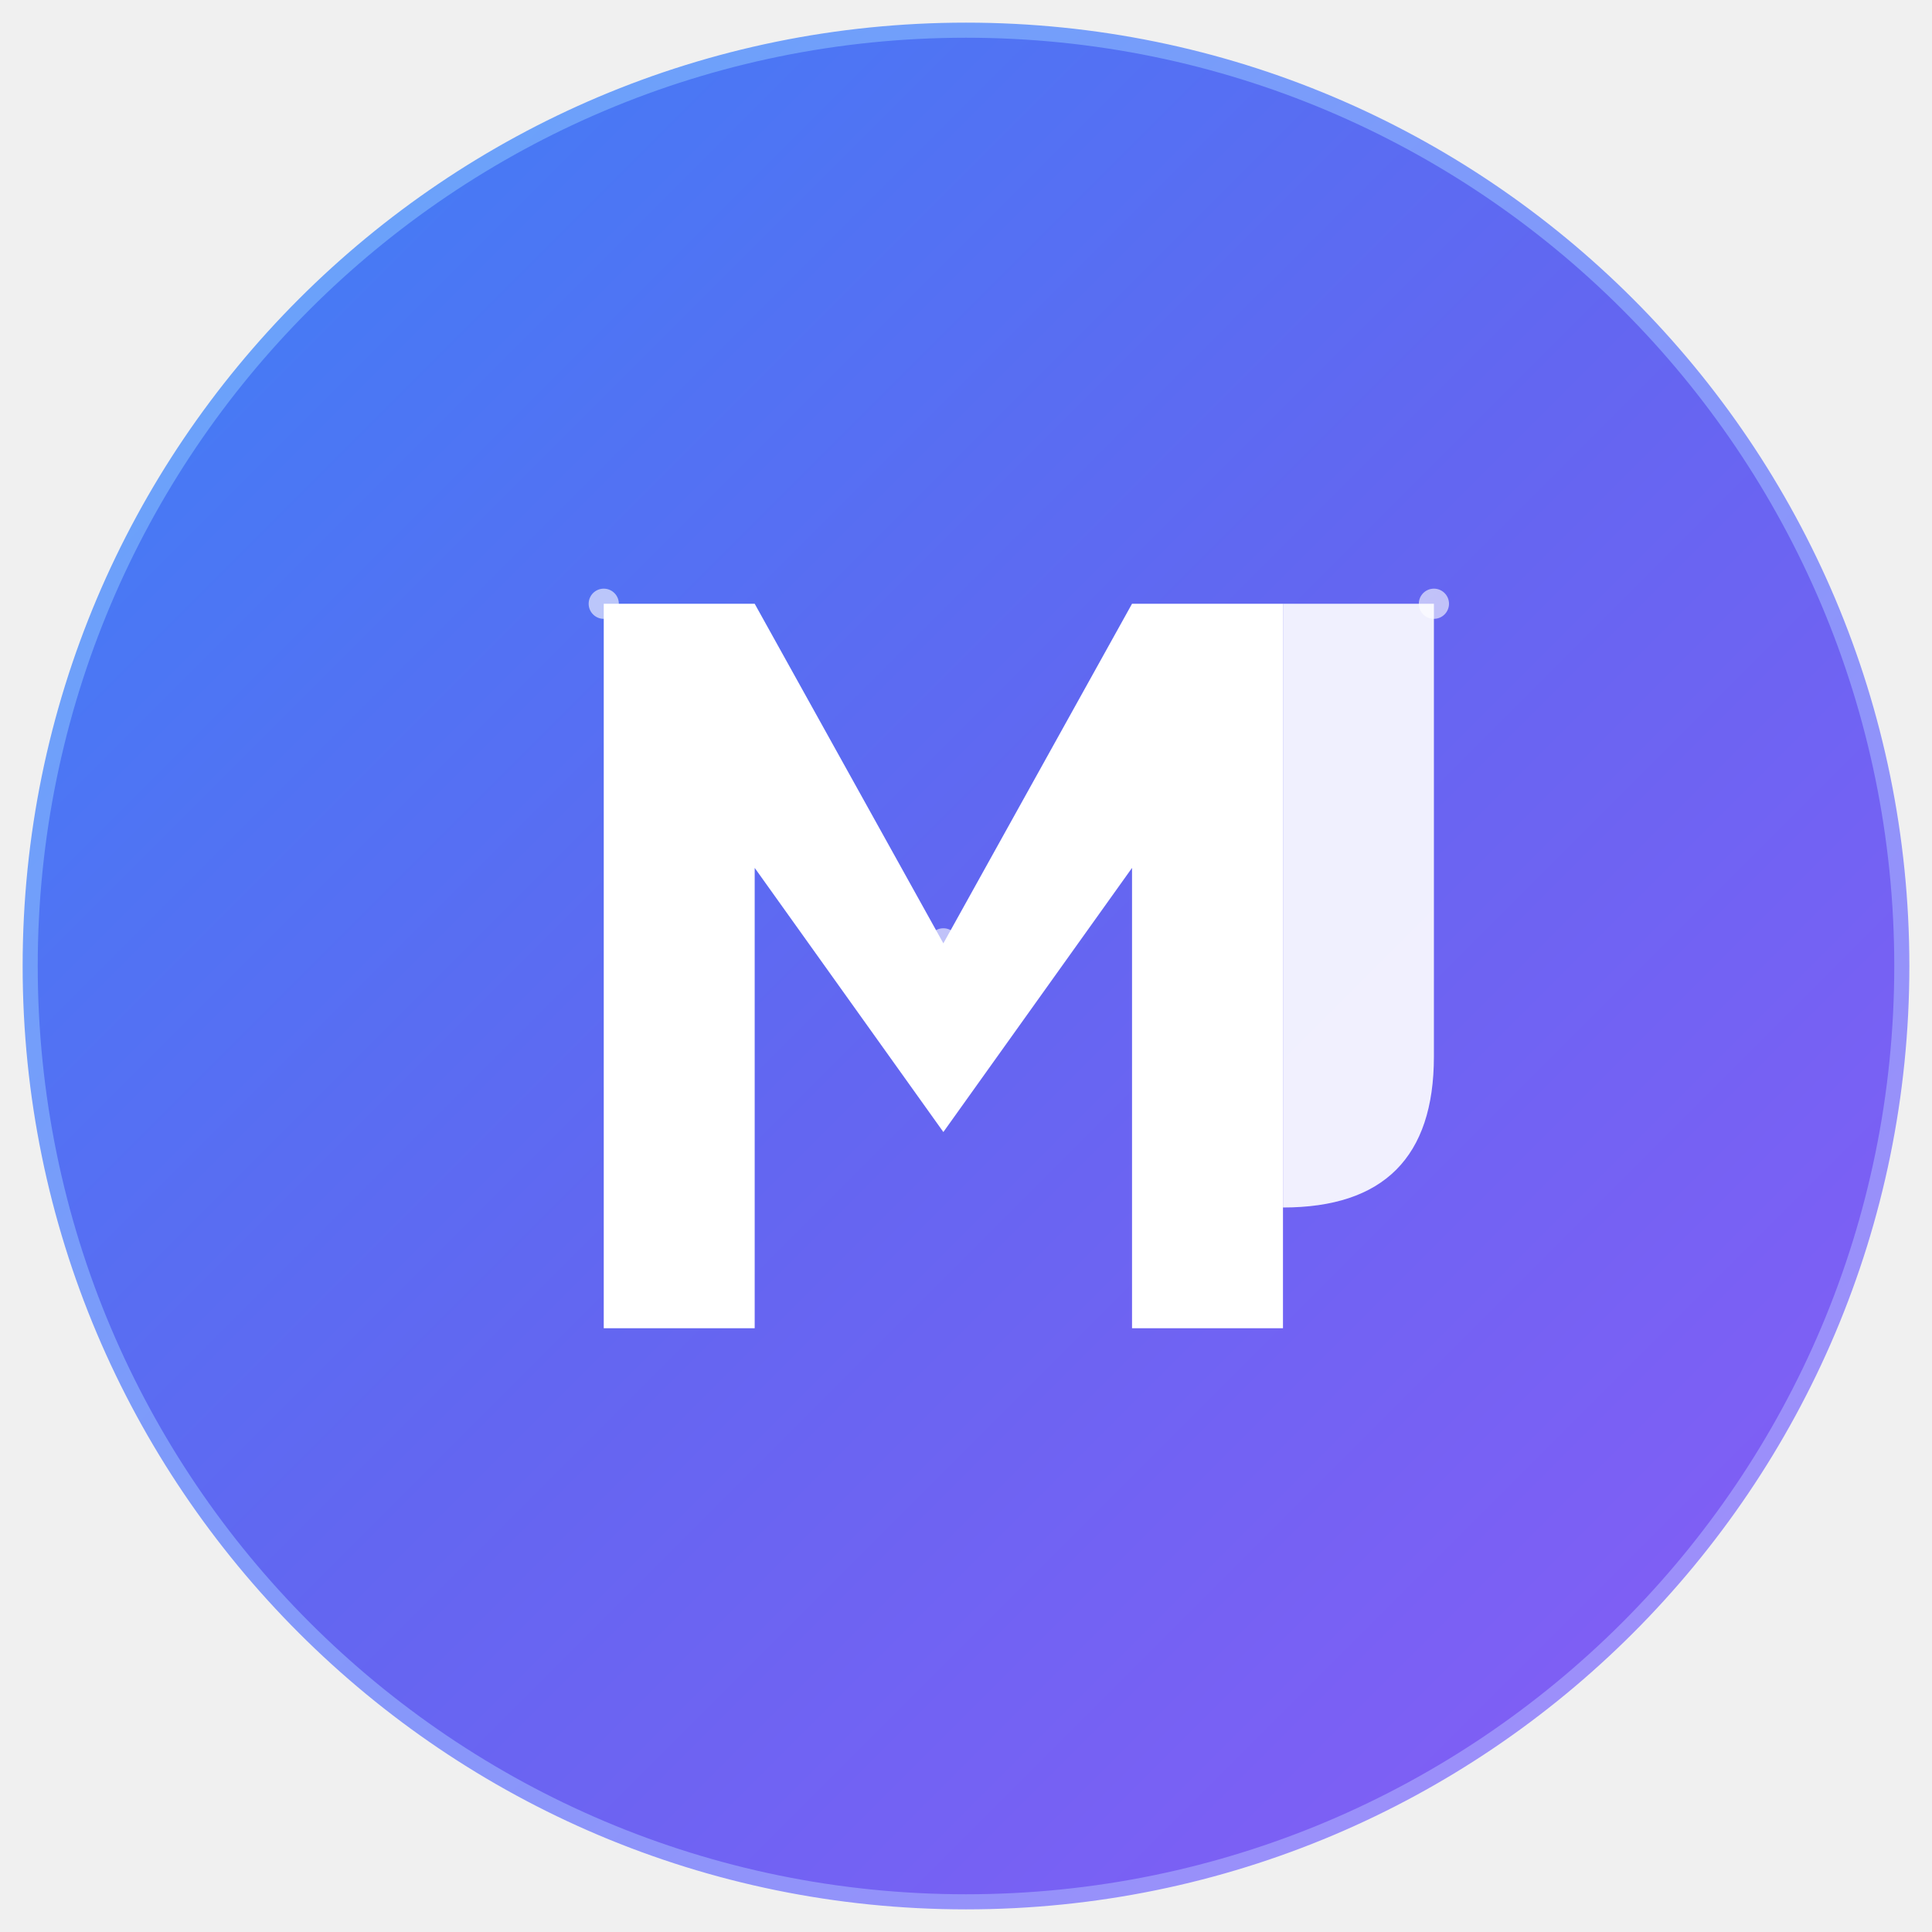
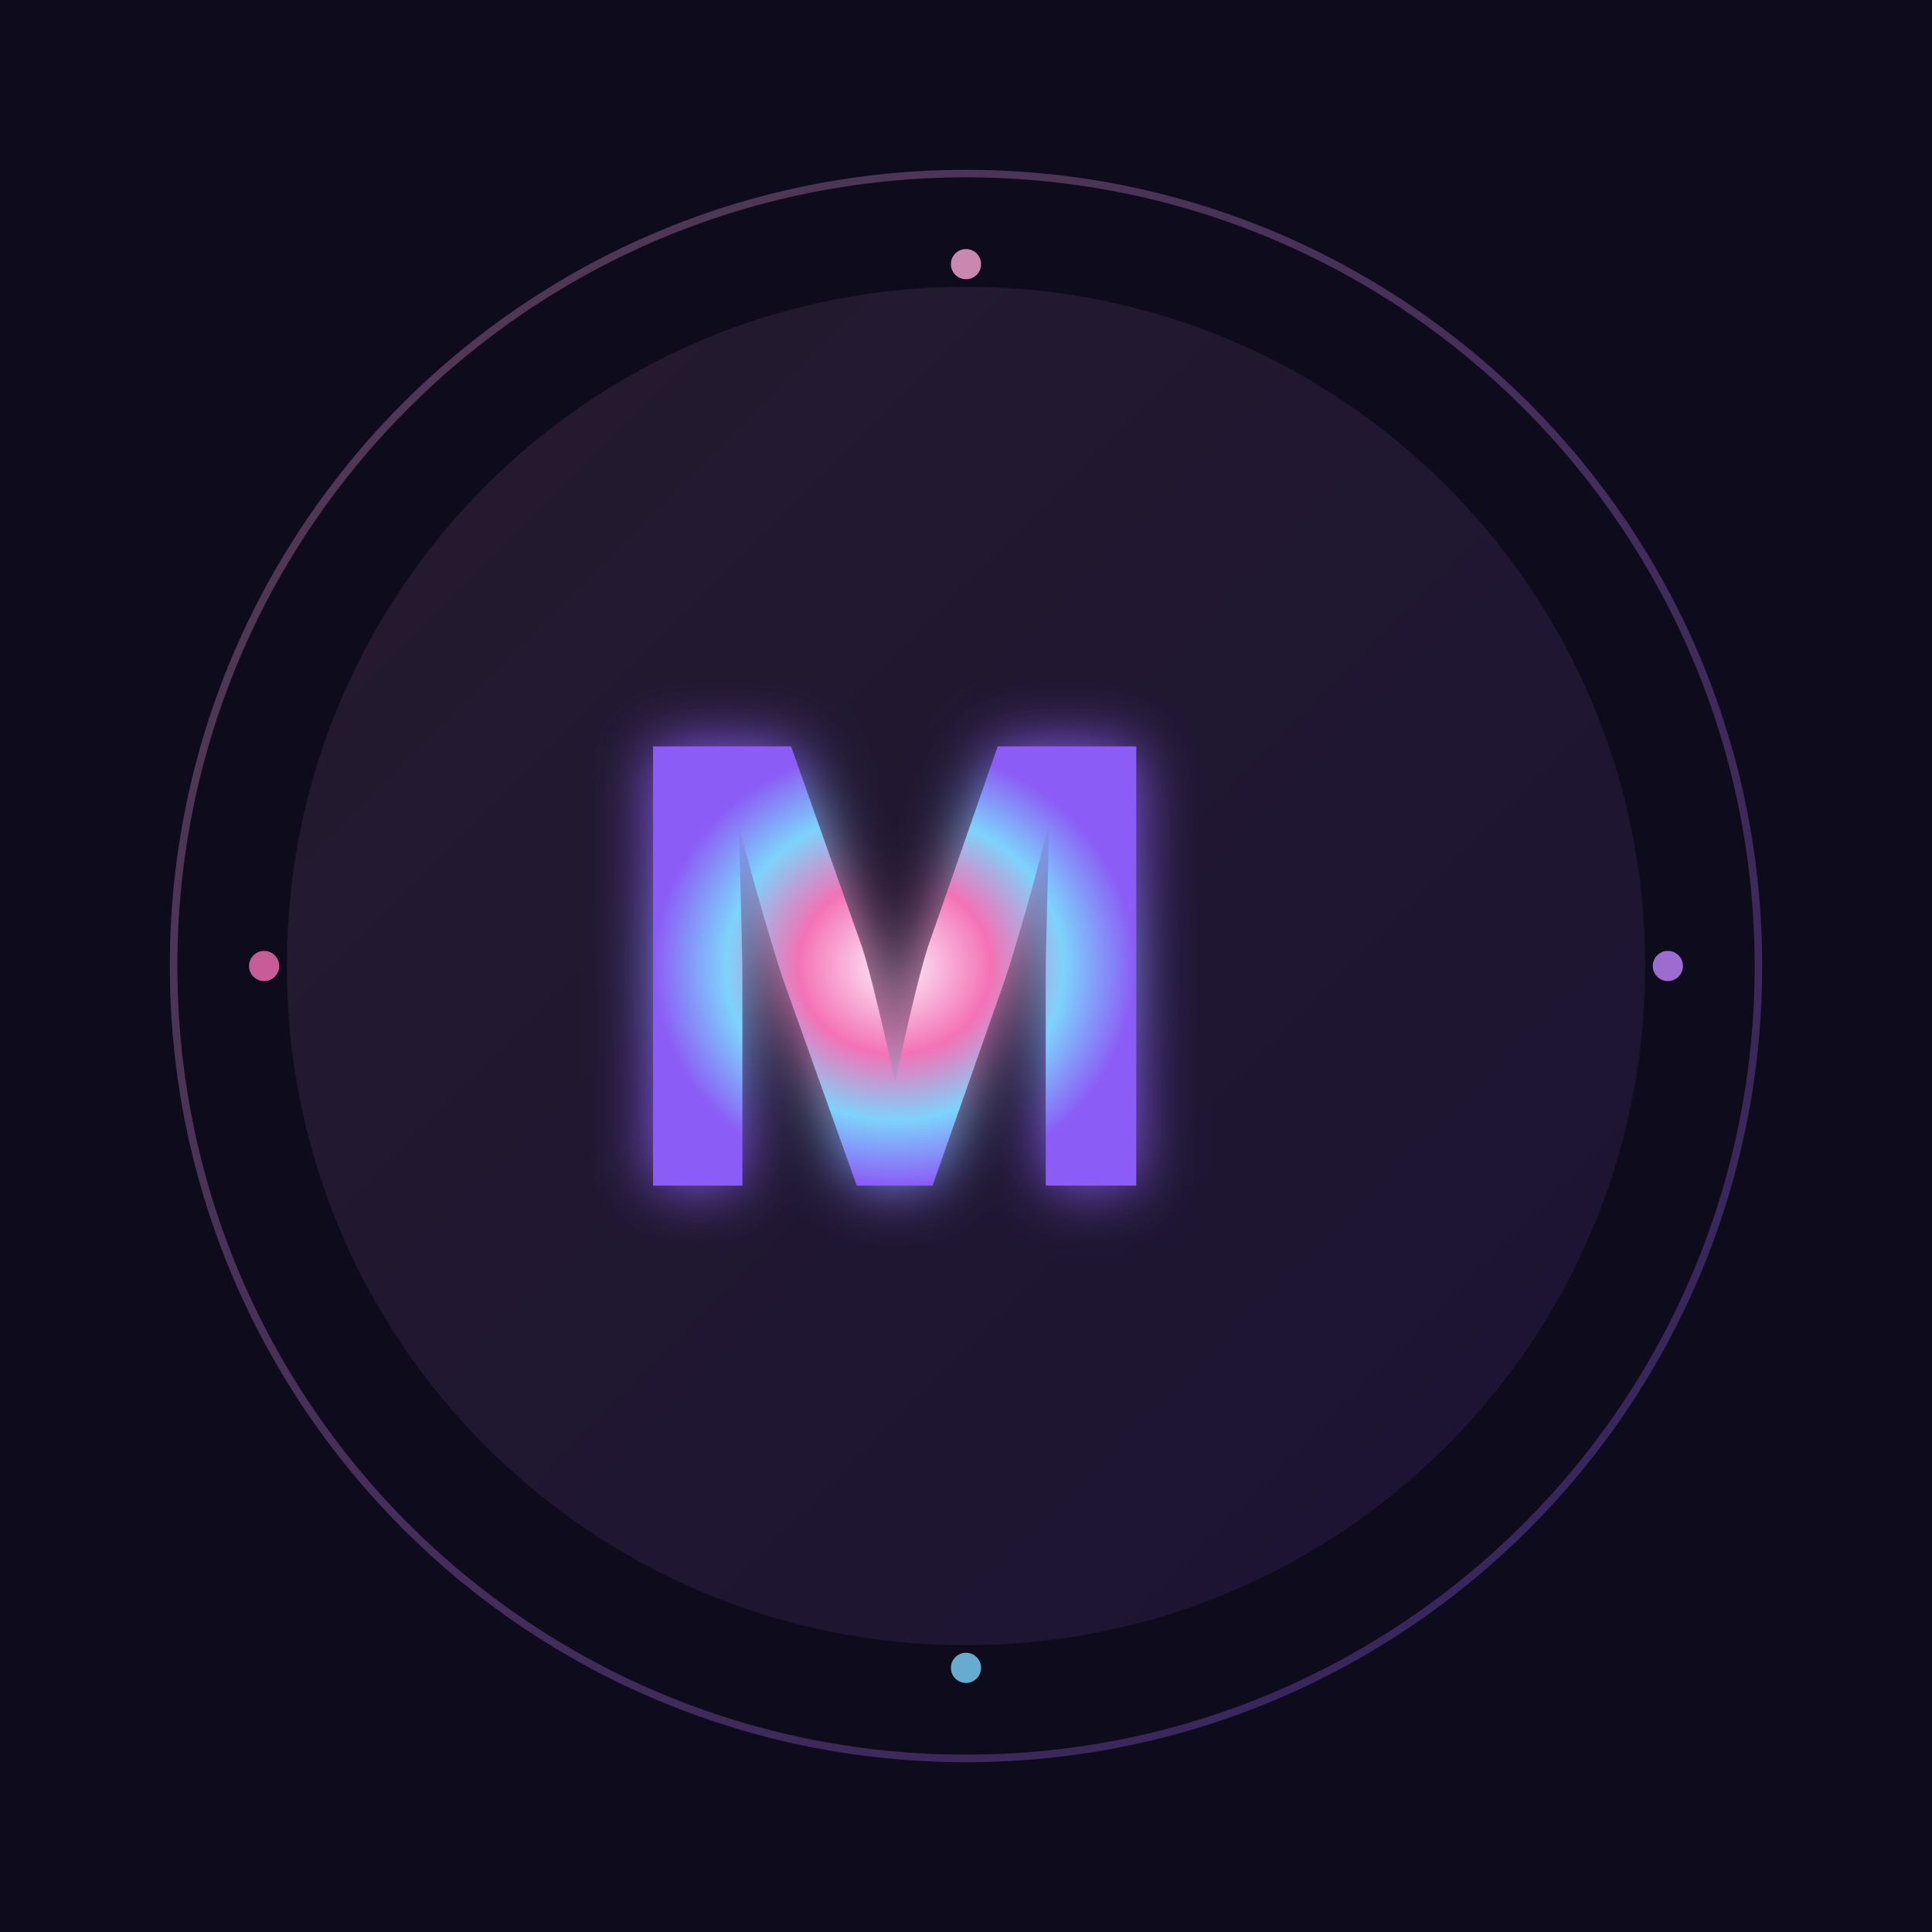
- <svg xmlns="http://www.w3.org/2000/svg" width="512" height="512" viewBox="0 0 512 512" fill="none">
-   <circle cx="256" cy="256" r="248" fill="url(#gradient)" stroke="url(#strokeGradient)" stroke-width="4" />
-   <path d="M160 160 L160 352 L200 352 L200 230 L250 300 L300 230 L300 352 L340 352 L340 160 L300 160 L250 250 L200 160 Z" fill="white">
-     <animate attributeName="opacity" values="0.8;1;0.8" dur="2s" repeatCount="indefinite" />
-   </path>
-   <path d="M340 160 L380 160 L380 280 Q380 320 340 320" fill="white" opacity="0.9">
-     <animate attributeName="opacity" values="0.7;0.9;0.7" dur="2s" repeatCount="indefinite" />
-   </path>
-   <g class="particles">
-     <circle cx="160" cy="160" r="4" fill="white" opacity="0.6">
-       <animate attributeName="opacity" values="0.3;0.6;0.3" dur="1.5s" repeatCount="indefinite" />
-     </circle>
-     <circle cx="380" cy="160" r="4" fill="white" opacity="0.6">
-       <animate attributeName="opacity" values="0.6;0.3;0.6" dur="1.5s" repeatCount="indefinite" />
-     </circle>
-     <circle cx="250" cy="250" r="4" fill="white" opacity="0.6">
-       <animate attributeName="opacity" values="0.3;0.6;0.3" dur="2s" repeatCount="indefinite" />
-     </circle>
-   </g>
+ <svg xmlns="http://www.w3.org/2000/svg" width="512" height="512" viewBox="0 0 512 512">
  <defs>
-     <linearGradient id="gradient" x1="0" y1="0" x2="512" y2="512" gradientUnits="userSpaceOnUse">
-       <stop offset="0%" stop-color="#3B82F6" />
-       <stop offset="50%" stop-color="#6366F1" />
-       <stop offset="100%" stop-color="#8B5CF6" />
+     <radialGradient id="galaxyGradient" cx="50%" cy="50%" r="50%">
+       <stop offset="0%" stop-color="#fdf4ff" />
+       <stop offset="40%" stop-color="#f472b6" />
+       <stop offset="70%" stop-color="#7dd3fc" />
+       <stop offset="100%" stop-color="#8b5cf6" />
+     </radialGradient>
+     <linearGradient id="animatedGradient" x1="0%" y1="0%" x2="100%" y2="100%">
+       <stop offset="0%" stop-color="#f9a8d4">
+         <animate attributeName="stop-color" values="#f9a8d4;#c084fc;#5eead4;#f9a8d4" dur="6s" repeatCount="indefinite" />
+       </stop>
+       <stop offset="100%" stop-color="#8b5cf6">
+         <animate attributeName="stop-color" values="#8b5cf6;#22d3ee;#f472b6;#8b5cf6" dur="6s" repeatCount="indefinite" />
+       </stop>
    </linearGradient>
-     <linearGradient id="strokeGradient" x1="0" y1="0" x2="512" y2="512" gradientUnits="userSpaceOnUse">
-       <stop offset="0%" stop-color="#60A5FA" />
-       <stop offset="100%" stop-color="#A78BFA" />
-     </linearGradient>
+     <filter id="neonGlow" x="-50%" y="-50%" width="200%" height="200%">
+       <feGaussianBlur in="SourceGraphic" stdDeviation="8" result="blur" />
+       <feMerge>
+         <feMergeNode in="blur" />
+         <feMergeNode in="SourceGraphic" />
+       </feMerge>
+     </filter>
  </defs>
+   <rect width="512" height="512" fill="#0e0b1d" />
+   <circle cx="256" cy="256" r="180" fill="url(#animatedGradient)" opacity="0.1">
+     <animateTransform attributeName="transform" type="rotate" from="0 256 256" to="360 256 256" dur="60s" repeatCount="indefinite" />
+   </circle>
+   <circle cx="256" cy="256" r="210" stroke="url(#animatedGradient)" stroke-width="2" fill="none" opacity="0.3">
+     <animate attributeName="r" values="210;215;210" dur="4s" repeatCount="indefinite" />
+     <animate attributeName="stroke-opacity" values="0.3;0.6;0.3" dur="4s" repeatCount="indefinite" />
+   </circle>
+   <circle cx="256" cy="256" r="5" fill="#ffffff">
+     <animate attributeName="r" values="5;10;5" dur="3s" repeatCount="indefinite" />
+     <animate attributeName="opacity" values="1;0.4;1" dur="3s" repeatCount="indefinite" />
+   </circle>
+   <text x="50%" y="50%" text-anchor="middle" dominant-baseline="central" font-size="160" font-family="'Georgia', 'Inter', serif" font-weight="bold" fill="url(#galaxyGradient)" filter="url(#neonGlow)">
+         M
+         <animate attributeName="fill-opacity" values="0.8;1;0.8" dur="5s" repeatCount="indefinite" />
+   </text>
+   <circle cx="256" cy="70" r="4" fill="#f9a8d4" opacity="0.8">
+     <animateTransform attributeName="transform" type="rotate" from="0 256 256" to="360 256 256" dur="20s" repeatCount="indefinite" />
+   </circle>
+   <circle cx="256" cy="442" r="4" fill="#7dd3fc" opacity="0.8">
+     <animateTransform attributeName="transform" type="rotate" from="0 256 256" to="-360 256 256" dur="22s" repeatCount="indefinite" />
+   </circle>
+   <circle cx="442" cy="256" r="4" fill="#c084fc" opacity="0.8">
+     <animateTransform attributeName="transform" type="rotate" from="0 256 256" to="360 256 256" dur="26s" repeatCount="indefinite" />
+   </circle>
+   <circle cx="70" cy="256" r="4" fill="#f472b6" opacity="0.8">
+     <animateTransform attributeName="transform" type="rotate" from="0 256 256" to="-360 256 256" dur="24s" repeatCount="indefinite" />
+   </circle>
</svg>
